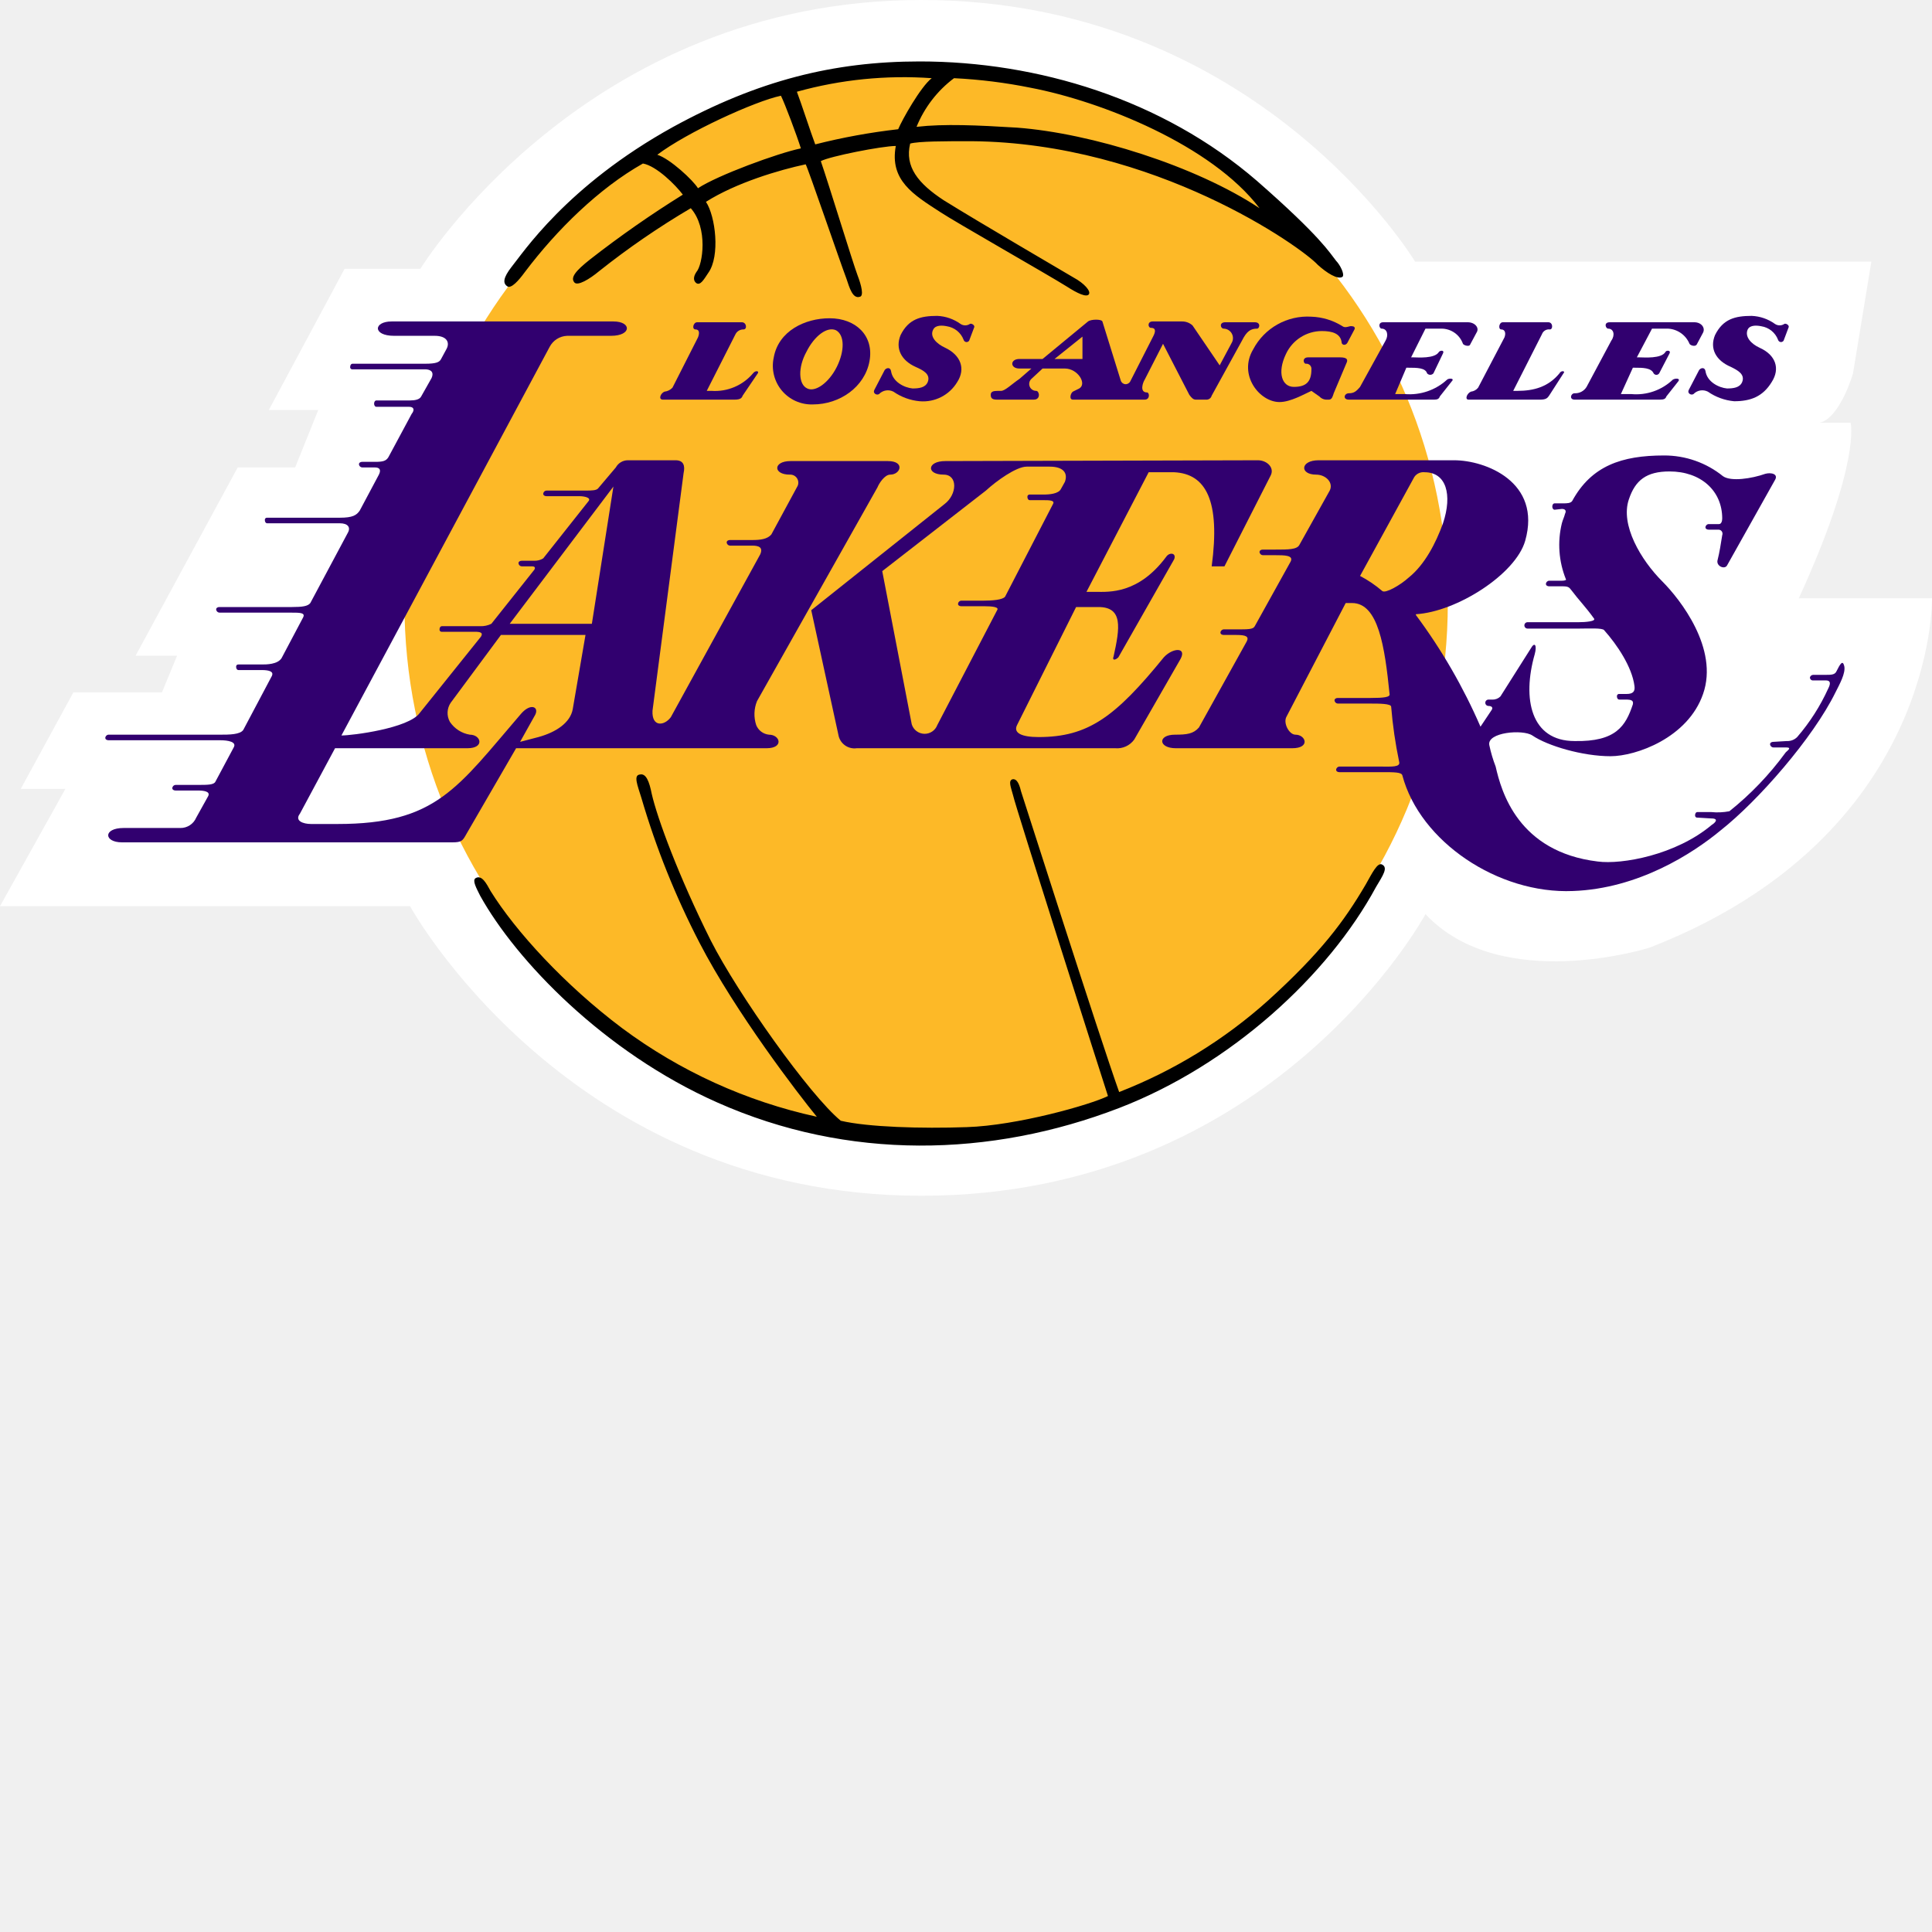
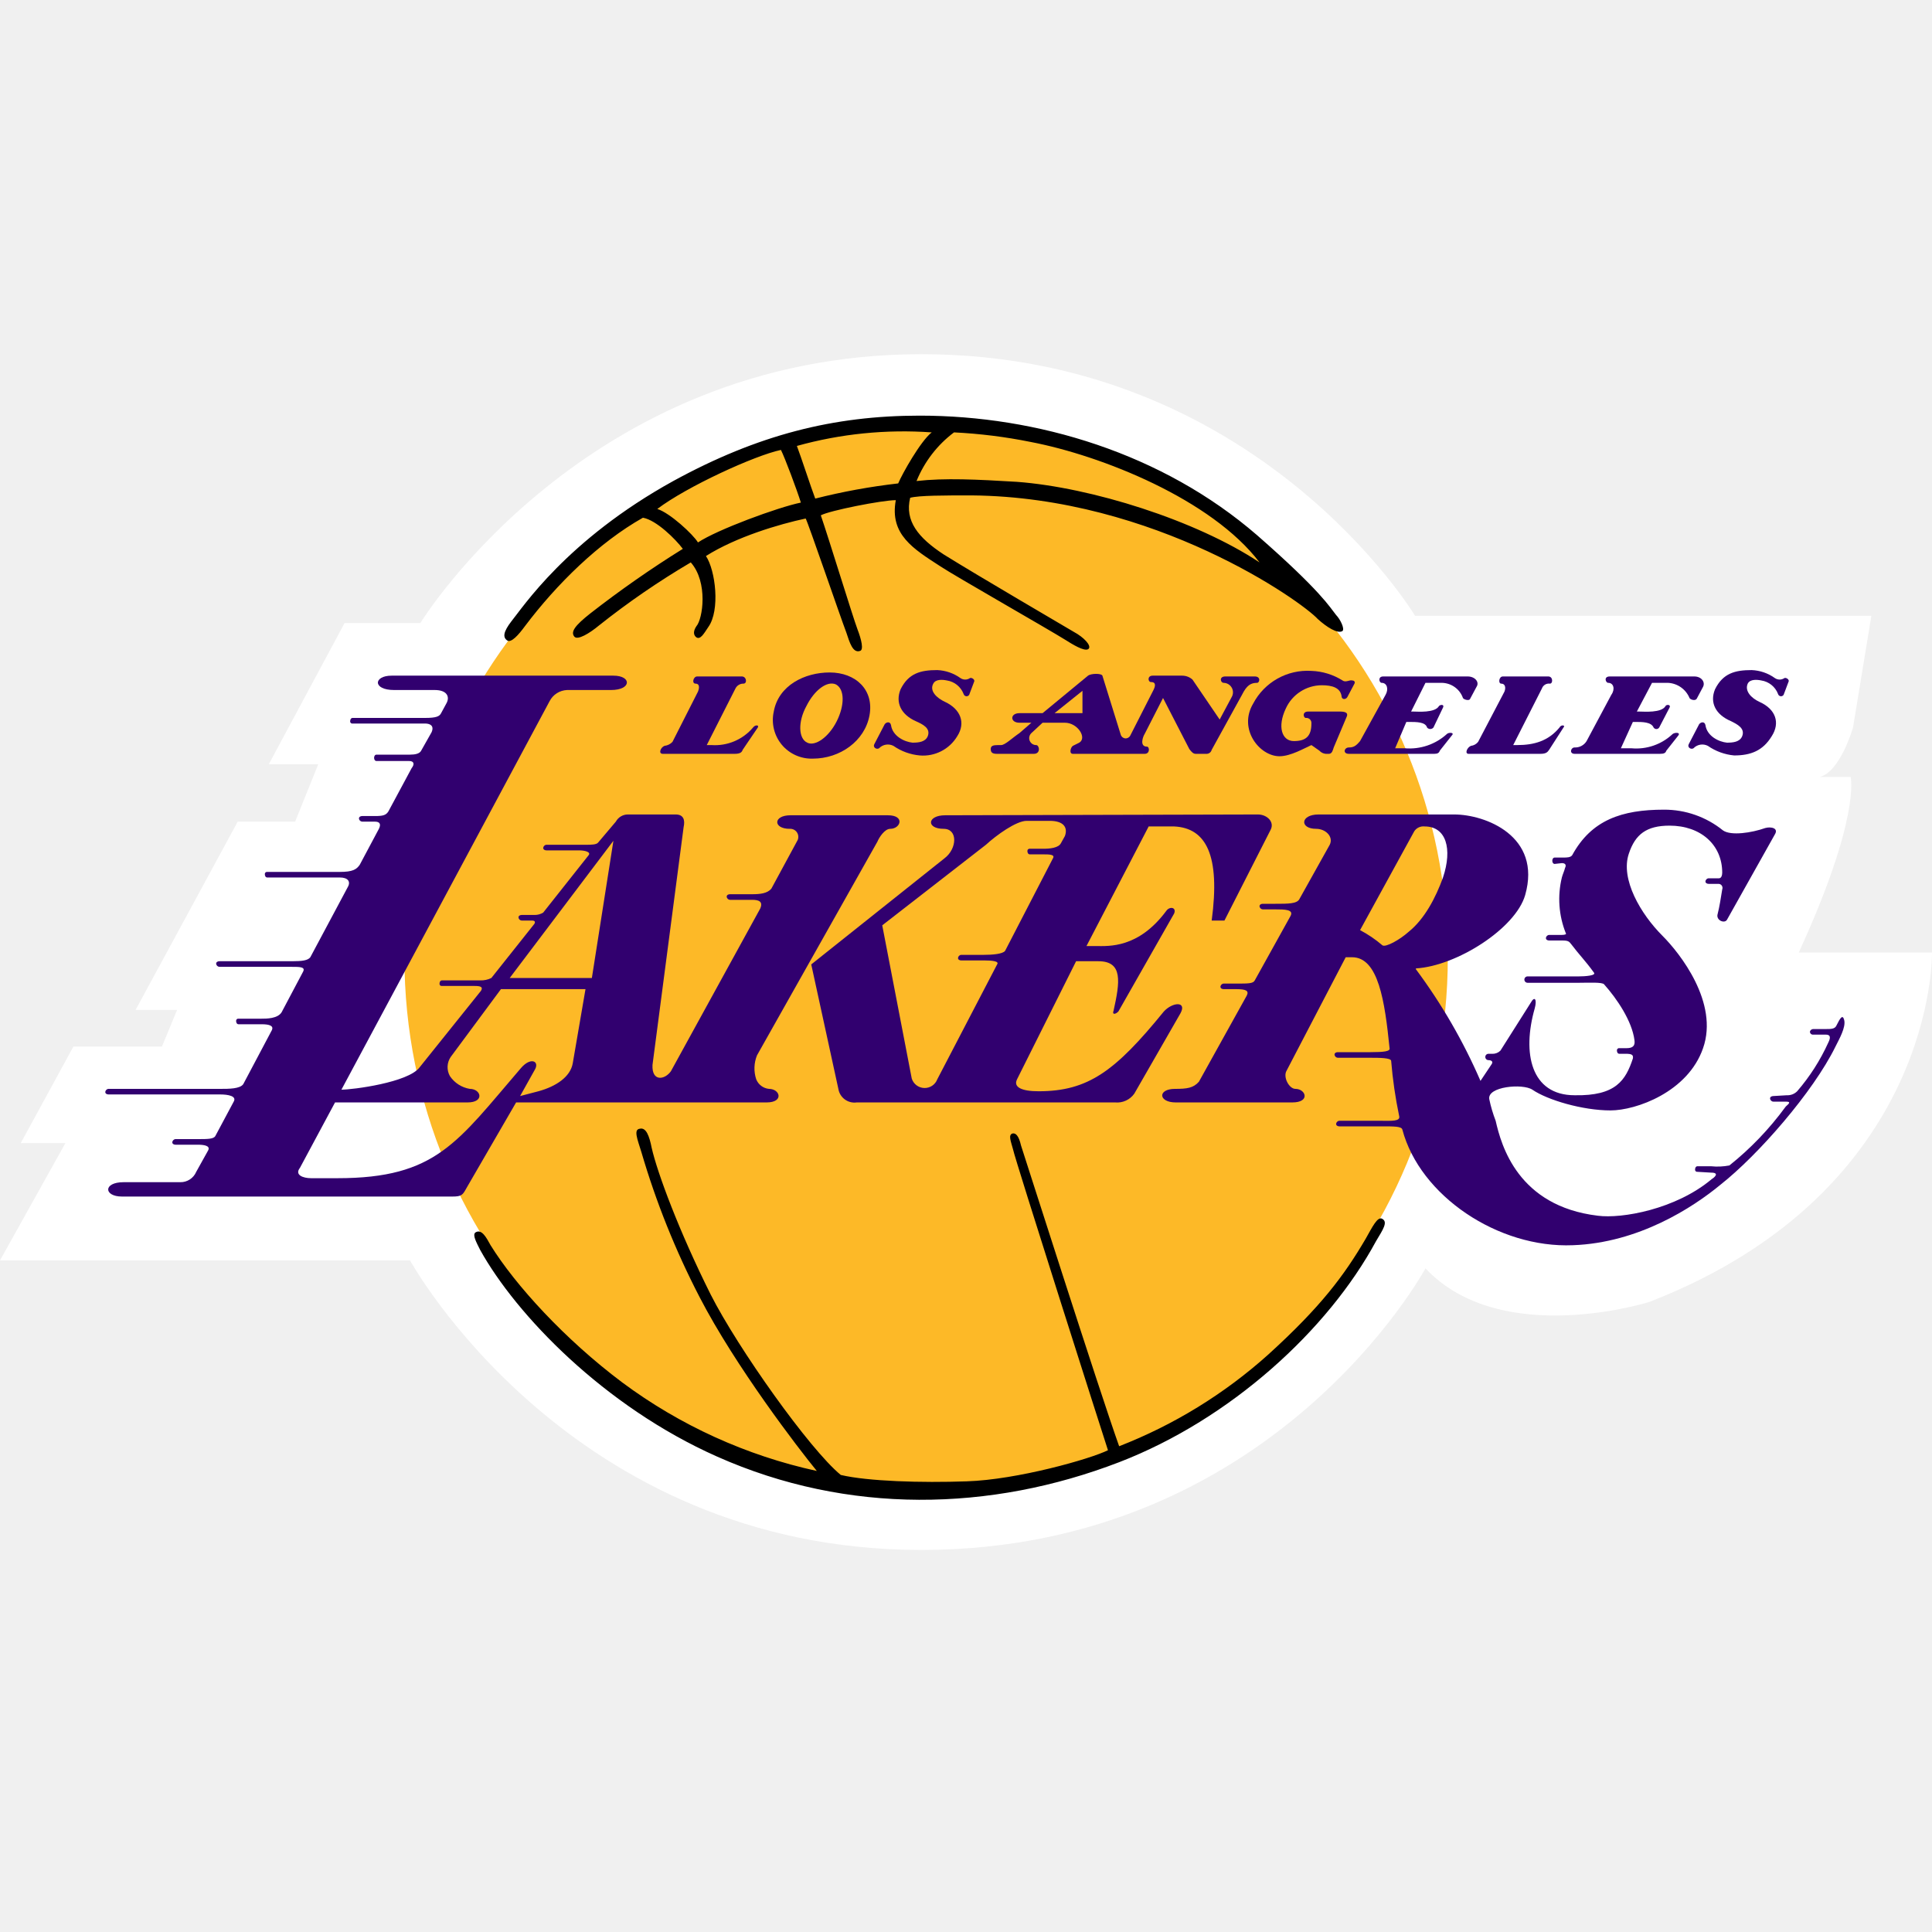
<svg xmlns="http://www.w3.org/2000/svg" width="60px" height="60px" viewBox="0 0 60 60" version="1.1">
  <g id="Page-1" stroke="none" stroke-width="1" fill="none" fill-rule="evenodd">
-     <g id="Los_Angeles_Lakers_logo" transform="translate(0, -0)" fill-rule="nonzero">
+     <g id="logo" transform="translate(0, 11)" fill-rule="nonzero">
      <path d="M13.055,8.348 C13.055,8.348 18.158,0 28.613,0 C39.067,0 43.947,8.125 43.947,8.125 L58.117,8.125 L57.547,11.594 C57.547,11.594 57.151,12.981 56.507,13.13 L57.473,13.13 C57.473,13.13 57.795,14.368 55.863,18.58 L60,18.58 C60,18.58 60.148,25.962 51.23,29.43 C51.23,29.43 46.623,30.892 44.269,28.39 C44.269,28.39 39.562,37.135 28.613,37.135 C17.663,37.135 12.733,28.142 12.733,28.142 L0,28.142 L2.031,24.5 L0.644,24.5 L2.279,21.503 L5.029,21.503 L5.5,20.363 L4.211,20.363 L7.382,14.517 L9.166,14.517 L9.884,12.733 L8.348,12.733 L10.702,8.348 L13.055,8.348 Z" id="Path" fill="#FFFFFF" />
      <path d="M28.761,35.177 C37.704,35.177 44.963,27.82 44.963,18.728 C44.963,9.661 37.704,2.304 28.761,2.304 C19.818,2.304 12.56,9.661 12.56,18.728 C12.56,27.82 19.818,35.177 28.761,35.177 Z" id="Path" fill="#FDB927" />
      <path d="M30.545,18.654 L29.851,18.654 C29.798,18.658 29.756,18.7 29.752,18.753 C29.752,18.803 29.802,18.827 29.851,18.827 L30.57,18.827 C30.817,18.827 31.04,18.852 30.966,18.951 L29.108,22.519 C29.045,22.686 28.882,22.795 28.703,22.789 C28.524,22.783 28.368,22.665 28.315,22.494 L27.399,17.737 L30.619,15.235 C30.941,14.938 31.561,14.492 31.883,14.492 L32.601,14.492 C33.022,14.492 33.171,14.69 33.072,14.963 L32.948,15.186 C32.874,15.334 32.601,15.359 32.403,15.359 L31.982,15.359 C31.961,15.356 31.941,15.363 31.926,15.378 C31.911,15.392 31.905,15.413 31.907,15.433 C31.907,15.483 31.932,15.533 31.982,15.533 L32.403,15.533 C32.576,15.533 32.774,15.533 32.7,15.656 L31.214,18.53 C31.139,18.629 30.817,18.654 30.545,18.654 Z M36.144,20.413 C34.632,22.271 33.79,22.89 32.254,22.89 C31.734,22.89 31.462,22.766 31.585,22.519 L33.419,18.852 L34.112,18.852 C34.88,18.852 34.781,19.496 34.583,20.388 C34.533,20.512 34.632,20.512 34.732,20.413 L36.466,17.366 C36.54,17.168 36.317,17.143 36.218,17.291 C35.351,18.456 34.434,18.381 34.038,18.381 L33.741,18.381 L35.673,14.666 L36.466,14.666 C37.457,14.715 37.902,15.557 37.63,17.589 L38.026,17.589 L39.463,14.765 C39.587,14.517 39.339,14.294 39.067,14.294 L29.356,14.319 C28.786,14.319 28.761,14.74 29.306,14.74 C29.752,14.74 29.727,15.359 29.331,15.656 L25.194,18.951 L26.036,22.816 C26.08,23.088 26.333,23.275 26.606,23.237 L34.632,23.237 C34.865,23.259 35.092,23.155 35.227,22.964 L36.664,20.462 C36.862,20.091 36.416,20.116 36.144,20.413 Z" id="Shape" fill="#31006F" />
      <path d="M18.381,19.372 L15.83,19.372 L19.05,15.111 L18.381,19.372 Z M17.787,22.023 C17.713,22.444 17.267,22.741 16.722,22.89 L16.152,23.039 L16.623,22.196 C16.746,21.949 16.474,21.825 16.177,22.172 C14.195,24.476 13.551,25.59 10.479,25.59 L9.661,25.59 C9.414,25.59 9.141,25.491 9.315,25.268 L10.405,23.237 L14.517,23.237 C15.062,23.237 14.938,22.816 14.591,22.816 C14.339,22.775 14.115,22.631 13.972,22.419 C13.867,22.232 13.877,22.002 13.997,21.825 L15.557,19.719 L18.183,19.719 L17.787,22.023 Z M23.881,22.816 C23.704,22.799 23.551,22.684 23.485,22.519 C23.404,22.276 23.413,22.012 23.509,21.775 L27.25,15.136 C27.3,15.012 27.473,14.74 27.647,14.74 C27.969,14.74 28.117,14.319 27.572,14.319 L24.55,14.319 C24.005,14.319 24.005,14.74 24.525,14.74 C24.612,14.734 24.695,14.773 24.746,14.844 C24.796,14.915 24.807,15.007 24.773,15.087 L23.955,16.598 C23.831,16.746 23.609,16.771 23.361,16.771 L22.667,16.771 C22.618,16.771 22.568,16.796 22.568,16.846 C22.572,16.899 22.614,16.941 22.667,16.945 L23.361,16.945 C23.559,16.945 23.708,16.994 23.609,17.217 L20.834,22.271 C20.636,22.543 20.239,22.593 20.264,22.073 L21.23,14.69 C21.28,14.467 21.23,14.294 20.983,14.294 L19.496,14.294 C19.341,14.295 19.199,14.381 19.125,14.517 L18.58,15.161 C18.53,15.235 18.357,15.235 18.208,15.235 L16.969,15.235 C16.916,15.239 16.874,15.281 16.87,15.334 C16.87,15.384 16.92,15.409 16.969,15.409 L17.985,15.409 C18.158,15.409 18.357,15.458 18.282,15.557 L16.87,17.341 C16.789,17.391 16.694,17.417 16.598,17.415 L16.201,17.415 C16.152,17.415 16.102,17.44 16.102,17.49 C16.106,17.543 16.148,17.585 16.201,17.589 L16.523,17.589 C16.623,17.589 16.623,17.638 16.598,17.688 L15.26,19.372 C15.152,19.426 15.033,19.451 14.913,19.447 L13.724,19.447 C13.675,19.447 13.65,19.496 13.65,19.546 C13.647,19.566 13.654,19.587 13.668,19.602 C13.683,19.616 13.704,19.623 13.724,19.62 L14.74,19.62 C14.913,19.62 15.012,19.645 14.938,19.769 L13.031,22.147 C12.684,22.618 10.95,22.841 10.603,22.841 L17.068,10.776 C17.174,10.57 17.382,10.438 17.613,10.429 L18.976,10.429 C19.62,10.429 19.62,9.983 19.05,9.983 L12.163,9.983 C11.594,9.983 11.569,10.429 12.238,10.429 L13.501,10.429 C13.873,10.429 13.972,10.628 13.873,10.826 L13.699,11.148 C13.65,11.247 13.551,11.296 13.204,11.296 L10.95,11.296 C10.9,11.296 10.875,11.346 10.875,11.396 C10.872,11.416 10.879,11.437 10.894,11.451 C10.908,11.466 10.929,11.473 10.95,11.47 L13.204,11.47 C13.328,11.47 13.501,11.519 13.402,11.742 L13.08,12.312 C13.031,12.411 12.882,12.436 12.733,12.436 L11.693,12.436 C11.643,12.436 11.618,12.486 11.618,12.535 C11.618,12.585 11.643,12.634 11.693,12.634 L12.708,12.634 C12.857,12.634 12.882,12.733 12.783,12.857 L12.064,14.195 C11.99,14.319 11.891,14.343 11.643,14.343 L11.247,14.343 C11.197,14.343 11.148,14.368 11.148,14.418 C11.151,14.471 11.194,14.513 11.247,14.517 L11.643,14.517 C11.792,14.517 11.841,14.591 11.767,14.74 L11.173,15.855 C11.073,16.003 10.95,16.078 10.553,16.078 L8.299,16.078 C8.278,16.075 8.258,16.082 8.243,16.096 C8.229,16.111 8.222,16.131 8.225,16.152 C8.225,16.201 8.249,16.251 8.299,16.251 L10.553,16.251 C10.801,16.251 10.9,16.375 10.801,16.548 L9.637,18.728 C9.562,18.827 9.389,18.852 9.067,18.852 L6.813,18.852 C6.763,18.852 6.713,18.877 6.713,18.926 C6.717,18.98 6.759,19.022 6.813,19.026 L9.042,19.026 C9.315,19.026 9.488,19.026 9.414,19.174 L8.745,20.438 C8.621,20.636 8.274,20.636 8.125,20.636 L7.407,20.636 C7.387,20.633 7.366,20.64 7.351,20.654 C7.337,20.669 7.33,20.69 7.333,20.71 C7.333,20.76 7.358,20.809 7.407,20.809 L8.125,20.809 C8.373,20.809 8.497,20.859 8.448,20.983 L7.556,22.667 C7.457,22.816 7.11,22.816 6.837,22.816 L3.369,22.816 C3.316,22.819 3.274,22.862 3.27,22.915 C3.27,22.964 3.32,22.989 3.369,22.989 L6.837,22.989 C7.085,22.989 7.358,23.039 7.258,23.212 L6.689,24.277 C6.639,24.376 6.441,24.376 6.144,24.376 L5.45,24.376 C5.397,24.38 5.355,24.422 5.351,24.476 C5.351,24.525 5.4,24.55 5.45,24.55 L6.144,24.55 C6.317,24.55 6.54,24.575 6.466,24.723 L6.094,25.392 C6.01,25.59 5.814,25.718 5.599,25.714 L3.84,25.714 C3.196,25.714 3.22,26.16 3.79,26.16 L14.046,26.16 C14.343,26.16 14.368,26.111 14.492,25.888 L16.028,23.237 L23.807,23.237 C24.352,23.237 24.228,22.816 23.881,22.816 L23.881,22.816 Z" id="Shape" fill="#31006F" />
      <path d="M43.749,17.936 C43.476,18.183 43.03,18.431 42.931,18.357 C42.718,18.174 42.486,18.017 42.238,17.886 L43.922,14.814 C43.993,14.708 44.118,14.651 44.244,14.666 C44.913,14.666 45.111,15.359 44.814,16.251 C44.591,16.87 44.244,17.539 43.749,17.936 Z M57.275,20.685 C57.225,20.487 57.151,20.611 57.027,20.859 C56.978,20.958 56.854,20.958 56.705,20.958 L56.309,20.958 C56.264,20.96 56.224,20.989 56.21,21.032 C56.207,21.059 56.217,21.086 56.236,21.105 C56.255,21.124 56.282,21.134 56.309,21.131 L56.705,21.131 C56.854,21.131 56.854,21.23 56.779,21.379 C56.531,21.926 56.206,22.435 55.813,22.89 C55.728,22.975 55.611,23.02 55.491,23.014 L55.07,23.039 C55.021,23.039 54.971,23.064 54.971,23.113 C54.975,23.166 55.017,23.209 55.07,23.212 L55.466,23.212 C55.689,23.212 55.466,23.336 55.442,23.386 C54.946,24.063 54.363,24.671 53.708,25.194 C53.52,25.23 53.328,25.239 53.138,25.219 L52.717,25.219 C52.667,25.219 52.642,25.268 52.642,25.318 C52.639,25.338 52.646,25.359 52.661,25.374 C52.676,25.388 52.696,25.395 52.717,25.392 L53.138,25.417 C53.435,25.417 53.212,25.59 53.163,25.615 C52.048,26.557 50.363,26.854 49.62,26.755 C47.143,26.457 46.623,24.575 46.449,23.807 C46.365,23.59 46.299,23.366 46.251,23.138 C46.177,22.741 47.291,22.642 47.589,22.841 C48.059,23.163 49.149,23.485 50.016,23.485 C50.809,23.485 52.419,22.915 52.89,21.552 C53.385,20.14 52.172,18.604 51.627,18.059 C50.958,17.391 50.314,16.301 50.586,15.508 C50.784,14.913 51.131,14.641 51.85,14.641 C52.816,14.641 53.485,15.235 53.485,16.102 C53.485,16.177 53.46,16.276 53.385,16.276 L53.063,16.276 C53.01,16.279 52.968,16.322 52.964,16.375 C52.964,16.424 53.014,16.449 53.063,16.449 L53.361,16.449 C53.404,16.446 53.446,16.466 53.471,16.501 C53.496,16.537 53.501,16.583 53.485,16.623 C53.435,16.92 53.41,17.118 53.336,17.415 C53.311,17.589 53.559,17.688 53.633,17.564 L55.12,14.913 C55.243,14.715 54.996,14.666 54.822,14.715 C54.401,14.864 53.757,14.963 53.509,14.789 C52.991,14.37 52.343,14.142 51.676,14.145 C50.363,14.145 49.422,14.467 48.827,15.557 C48.778,15.632 48.654,15.632 48.555,15.632 L48.282,15.632 C48.233,15.632 48.208,15.681 48.208,15.731 C48.208,15.78 48.233,15.83 48.282,15.83 L48.505,15.805 C48.604,15.805 48.654,15.855 48.604,15.954 C48.58,16.053 48.53,16.152 48.505,16.251 C48.364,16.828 48.408,17.434 48.629,17.985 C48.654,18.01 48.604,18.035 48.505,18.035 L48.109,18.035 C48.056,18.038 48.013,18.081 48.01,18.134 C48.01,18.183 48.059,18.208 48.109,18.208 L48.505,18.208 C48.703,18.208 48.728,18.233 48.803,18.332 C49.025,18.629 49.248,18.852 49.496,19.199 C49.595,19.298 49.224,19.323 49.025,19.323 L47.44,19.323 C47.385,19.323 47.341,19.367 47.341,19.422 C47.341,19.477 47.385,19.521 47.44,19.521 L49.05,19.521 C49.323,19.521 49.769,19.496 49.818,19.571 C50.215,20.016 50.685,20.71 50.76,21.305 C50.784,21.478 50.71,21.552 50.512,21.552 L50.289,21.552 C50.268,21.549 50.248,21.556 50.233,21.571 C50.219,21.586 50.212,21.606 50.215,21.627 C50.215,21.676 50.239,21.726 50.289,21.726 L50.487,21.726 C50.66,21.726 50.735,21.751 50.71,21.874 C50.487,22.543 50.19,23.039 48.902,23.014 C47.539,23.014 47.267,21.701 47.663,20.314 C47.737,20.041 47.663,19.917 47.539,20.14 L46.598,21.627 C46.533,21.693 46.443,21.729 46.35,21.726 L46.226,21.726 C46.191,21.726 46.158,21.745 46.14,21.775 C46.123,21.806 46.123,21.844 46.14,21.874 C46.158,21.905 46.191,21.924 46.226,21.924 C46.325,21.924 46.375,21.974 46.325,22.048 L45.978,22.568 C45.445,21.339 44.772,20.175 43.972,19.1 L43.972,19.075 C45.235,19.001 47.068,17.836 47.366,16.796 C47.886,14.963 46.127,14.294 45.161,14.294 L40.95,14.294 C40.38,14.294 40.355,14.74 40.875,14.74 C41.172,14.74 41.42,14.988 41.296,15.235 L40.355,16.92 C40.281,17.068 40.008,17.068 39.612,17.068 L39.215,17.068 C39.166,17.068 39.116,17.093 39.116,17.143 C39.12,17.196 39.162,17.238 39.215,17.242 L39.612,17.242 C39.884,17.242 40.182,17.242 40.082,17.44 L38.968,19.447 C38.918,19.546 38.77,19.546 38.398,19.546 L38.002,19.546 C37.948,19.549 37.906,19.592 37.902,19.645 C37.902,19.694 37.952,19.719 38.002,19.719 L38.398,19.719 C38.695,19.719 38.794,19.769 38.72,19.917 L37.234,22.593 C37.06,22.791 36.862,22.816 36.49,22.816 C35.945,22.816 35.97,23.237 36.515,23.237 L40.132,23.237 C40.702,23.237 40.553,22.816 40.231,22.816 C40.033,22.816 39.835,22.444 39.959,22.246 L41.792,18.728 L41.99,18.728 C42.807,18.728 43.006,20.091 43.154,21.552 C43.179,21.651 42.981,21.676 42.56,21.676 L41.544,21.676 C41.495,21.676 41.445,21.701 41.445,21.751 C41.449,21.804 41.491,21.846 41.544,21.85 L42.56,21.85 C42.832,21.85 43.204,21.85 43.204,21.949 C43.251,22.523 43.334,23.094 43.452,23.658 C43.501,23.831 43.204,23.807 42.907,23.807 L41.594,23.807 C41.54,23.81 41.498,23.853 41.495,23.906 C41.495,23.955 41.544,23.98 41.594,23.98 L42.907,23.98 C43.303,23.98 43.526,23.98 43.551,24.079 C44.096,26.135 46.523,27.77 48.852,27.671 C50.883,27.597 52.568,26.507 53.435,25.789 C54.599,24.872 56.309,22.915 57.002,21.503 C57.126,21.255 57.324,20.908 57.275,20.685 Z" id="Shape" fill="#31006F" />
      <path d="M23.386,11.594 C23.068,11.97 22.589,12.173 22.097,12.139 L21.949,12.139 L22.841,10.38 C22.888,10.287 22.984,10.229 23.088,10.231 C23.212,10.231 23.187,10.008 23.039,10.008 L21.651,10.008 C21.528,10.008 21.478,10.231 21.602,10.231 C21.726,10.231 21.726,10.355 21.676,10.479 L20.884,12.04 C20.819,12.109 20.731,12.153 20.636,12.163 C20.512,12.213 20.438,12.411 20.586,12.411 L22.816,12.411 C22.989,12.411 23.039,12.362 23.064,12.287 L23.534,11.594 C23.584,11.519 23.46,11.495 23.386,11.594 Z" id="Path" fill="#31006F" />
      <path d="M30.124,10.058 C30.034,10.12 29.916,10.12 29.827,10.058 C29.616,9.907 29.367,9.821 29.108,9.81 C28.588,9.81 28.216,9.909 27.969,10.405 C27.795,10.826 27.993,11.197 28.439,11.396 C28.662,11.495 28.91,11.618 28.811,11.866 C28.737,12.04 28.538,12.064 28.34,12.064 C28.092,12.04 27.721,11.866 27.671,11.519 C27.647,11.396 27.523,11.42 27.473,11.495 L27.151,12.114 C27.101,12.213 27.225,12.287 27.3,12.238 C27.416,12.117 27.597,12.087 27.746,12.163 C27.988,12.332 28.269,12.434 28.563,12.461 C29.033,12.501 29.484,12.27 29.727,11.866 C30,11.445 29.827,11.024 29.356,10.801 C29.083,10.677 28.86,10.454 28.984,10.231 C29.059,10.083 29.282,10.107 29.405,10.132 C29.642,10.168 29.841,10.329 29.926,10.553 C29.936,10.589 29.967,10.616 30.004,10.622 C30.042,10.627 30.079,10.61 30.099,10.578 L30.248,10.182 C30.297,10.107 30.173,10.033 30.124,10.058 Z" id="Path" fill="#31006F" />
      <path d="M45.656,10.702 L45.855,10.33 C45.954,10.182 45.805,10.008 45.582,10.008 L42.956,10.008 C42.783,10.008 42.832,10.206 42.907,10.206 C43.08,10.206 43.13,10.405 43.03,10.578 L42.238,12.015 C42.114,12.163 42.04,12.213 41.891,12.213 C41.742,12.213 41.693,12.411 41.891,12.411 L44.542,12.411 C44.641,12.411 44.69,12.386 44.715,12.312 L45.087,11.841 C45.186,11.742 44.987,11.742 44.938,11.792 C44.582,12.118 44.106,12.28 43.625,12.238 L43.328,12.238 L43.675,11.42 L43.749,11.42 C43.997,11.42 44.269,11.42 44.319,11.594 C44.343,11.623 44.379,11.64 44.418,11.64 C44.456,11.64 44.492,11.623 44.517,11.594 L44.814,10.974 C44.864,10.875 44.74,10.875 44.69,10.925 C44.566,11.148 44.021,11.098 43.897,11.098 L43.823,11.098 L44.269,10.206 L44.765,10.206 C45.065,10.206 45.333,10.394 45.433,10.677 C45.458,10.727 45.632,10.776 45.656,10.702 Z" id="Path" fill="#31006F" />
      <path d="M32.75,11.148 L33.617,10.454 L33.617,11.148 L32.75,11.148 Z M38.968,10.008 L38.051,10.008 C37.853,10.008 37.902,10.206 38.002,10.206 C38.107,10.209 38.203,10.266 38.254,10.358 C38.305,10.45 38.303,10.562 38.249,10.652 L37.878,11.346 L37.035,10.107 C36.948,10.027 36.833,9.983 36.713,9.983 L35.797,9.983 C35.623,9.983 35.648,10.182 35.747,10.182 C35.921,10.182 35.871,10.33 35.822,10.429 L35.103,11.841 C35.074,11.901 35.012,11.936 34.946,11.931 C34.88,11.925 34.825,11.88 34.806,11.817 L34.236,9.983 C34.211,9.909 33.889,9.909 33.79,9.983 L32.378,11.148 L31.66,11.148 C31.511,11.148 31.437,11.222 31.437,11.296 C31.437,11.371 31.511,11.445 31.66,11.445 L32.031,11.445 L31.66,11.767 C31.437,11.916 31.214,12.139 31.09,12.139 L30.991,12.139 C30.842,12.139 30.768,12.163 30.768,12.263 C30.768,12.386 30.842,12.411 30.966,12.411 L32.106,12.411 C32.329,12.411 32.279,12.139 32.18,12.139 C32.091,12.14 32.011,12.086 31.978,12.004 C31.945,11.922 31.966,11.827 32.031,11.767 L32.378,11.445 L33.072,11.445 C33.468,11.445 33.765,11.916 33.518,12.064 L33.319,12.163 C33.245,12.213 33.196,12.411 33.319,12.411 L35.549,12.411 C35.722,12.411 35.698,12.188 35.623,12.188 C35.376,12.188 35.499,11.866 35.549,11.792 L36.119,10.677 L36.936,12.263 C37.011,12.362 37.06,12.411 37.135,12.411 L37.457,12.411 C37.537,12.418 37.61,12.365 37.63,12.287 L38.571,10.578 C38.72,10.281 38.844,10.206 39.042,10.206 C39.116,10.206 39.166,10.008 38.968,10.008 L38.968,10.008 Z" id="Shape" fill="#31006F" />
      <path d="M25.987,11.396 C25.739,11.891 25.318,12.188 25.07,12.064 C24.798,11.941 24.773,11.42 25.045,10.925 C25.293,10.429 25.689,10.132 25.962,10.256 C26.234,10.405 26.234,10.9 25.987,11.396 Z M25.764,9.884 C24.996,9.884 24.178,10.281 24.03,11.098 C23.949,11.461 24.041,11.841 24.278,12.127 C24.516,12.412 24.872,12.572 25.244,12.56 C26.086,12.56 26.854,12.015 27.002,11.222 C27.151,10.429 26.581,9.884 25.764,9.884 Z" id="Shape" fill="#31006F" />
      <path d="M41.618,11.098 L40.627,11.098 C40.429,11.098 40.479,11.296 40.553,11.296 C40.601,11.291 40.648,11.307 40.682,11.341 C40.716,11.375 40.732,11.422 40.727,11.47 C40.727,11.866 40.553,12.015 40.182,12.015 C39.81,12.015 39.661,11.569 39.934,10.999 C40.134,10.563 40.569,10.283 41.049,10.281 C41.371,10.281 41.643,10.355 41.668,10.652 C41.693,10.727 41.792,10.727 41.841,10.652 L42.064,10.231 C42.089,10.182 42.064,10.132 41.99,10.132 C41.916,10.107 41.792,10.206 41.693,10.132 C41.403,9.949 41.069,9.847 40.727,9.835 C39.976,9.788 39.268,10.185 38.918,10.851 C38.447,11.643 39.116,12.486 39.736,12.486 C40.082,12.486 40.504,12.238 40.727,12.139 L40.974,12.312 C41.026,12.369 41.096,12.404 41.172,12.411 L41.272,12.411 C41.371,12.411 41.395,12.287 41.42,12.213 L41.817,11.272 C41.866,11.173 41.841,11.098 41.618,11.098 Z" id="Path" fill="#31006F" />
      <path d="M55.417,10.058 C55.328,10.12 55.209,10.12 55.12,10.058 C54.91,9.907 54.66,9.821 54.401,9.81 C53.881,9.81 53.509,9.909 53.262,10.405 C53.088,10.826 53.286,11.197 53.757,11.396 C53.955,11.495 54.203,11.618 54.104,11.866 C54.03,12.04 53.831,12.064 53.633,12.064 C53.385,12.04 53.014,11.866 52.964,11.519 C52.94,11.396 52.816,11.42 52.766,11.495 L52.444,12.114 C52.395,12.213 52.518,12.287 52.593,12.238 C52.709,12.117 52.89,12.087 53.039,12.163 C53.281,12.332 53.563,12.434 53.856,12.461 C54.376,12.461 54.748,12.312 55.021,11.866 C55.293,11.445 55.144,11.024 54.649,10.801 C54.376,10.677 54.178,10.454 54.277,10.231 C54.352,10.083 54.575,10.107 54.698,10.132 C54.935,10.168 55.134,10.329 55.219,10.553 C55.229,10.589 55.26,10.616 55.297,10.622 C55.335,10.627 55.372,10.61 55.392,10.578 L55.541,10.182 C55.59,10.107 55.466,10.033 55.417,10.058 Z" id="Path" fill="#31006F" />
      <path d="M48.431,11.594 C48.084,12.015 47.638,12.139 47.118,12.139 L46.994,12.139 L47.886,10.38 C47.923,10.278 48.026,10.216 48.134,10.231 C48.233,10.231 48.233,10.008 48.084,10.008 L46.672,10.008 C46.548,10.008 46.523,10.231 46.623,10.231 C46.746,10.231 46.771,10.355 46.722,10.479 L45.904,12.04 C45.849,12.109 45.769,12.153 45.681,12.163 C45.557,12.213 45.483,12.411 45.607,12.411 L47.836,12.411 C48.01,12.411 48.059,12.362 48.109,12.287 L48.555,11.594 C48.629,11.519 48.48,11.495 48.431,11.594 Z" id="Path" fill="#31006F" />
      <path d="M51.8,10.206 C52.095,10.221 52.356,10.404 52.469,10.677 C52.494,10.727 52.642,10.776 52.692,10.702 L52.89,10.33 C52.964,10.182 52.84,10.008 52.618,10.008 L49.992,10.008 C49.793,10.008 49.868,10.206 49.942,10.206 C50.115,10.206 50.165,10.405 50.041,10.578 L49.273,12.015 C49.195,12.144 49.052,12.22 48.902,12.213 C48.778,12.213 48.728,12.411 48.902,12.411 L51.552,12.411 C51.676,12.411 51.726,12.386 51.75,12.312 L52.122,11.841 C52.196,11.742 52.023,11.742 51.949,11.792 C51.604,12.12 51.134,12.283 50.66,12.238 L50.338,12.238 L50.71,11.42 L50.784,11.42 C51.007,11.42 51.28,11.42 51.354,11.594 C51.373,11.623 51.406,11.641 51.441,11.641 C51.476,11.641 51.508,11.623 51.528,11.594 L51.85,10.974 C51.899,10.875 51.75,10.875 51.726,10.925 C51.602,11.148 51.057,11.098 50.908,11.098 L50.834,11.098 L51.305,10.206 L51.8,10.206 Z" id="Path" fill="#31006F" />
      <path d="M31.585,3.964 C30.347,3.889 29.331,3.84 28.464,3.939 C28.708,3.339 29.11,2.816 29.628,2.428 C30.427,2.467 31.222,2.566 32.007,2.725 C34.211,3.146 37.63,4.509 39.116,6.466 C37.135,5.153 33.889,4.137 31.585,3.964 Z M27.894,4.013 C27.026,4.112 26.165,4.269 25.318,4.484 C25.194,4.162 24.872,3.171 24.748,2.849 C26.109,2.47 27.525,2.328 28.935,2.428 C28.588,2.7 28.018,3.716 27.894,4.013 L27.894,4.013 Z M21.676,5.846 C21.528,5.599 20.809,4.93 20.413,4.806 C21.329,4.112 23.435,3.146 24.253,2.973 C24.376,3.22 24.748,4.211 24.872,4.608 C24.154,4.756 22.271,5.45 21.676,5.846 Z M41.495,8.101 C41.296,7.853 41.024,7.358 39.042,5.623 C36.094,3.072 32.205,1.908 28.563,1.908 C25.888,1.908 23.534,2.502 20.908,3.939 C17.589,5.772 16.226,7.878 15.879,8.299 C15.632,8.621 15.607,8.794 15.756,8.893 C15.879,8.968 16.102,8.72 16.301,8.448 C17.291,7.135 18.604,5.846 19.967,5.078 C20.388,5.153 20.983,5.747 21.206,6.045 C20.213,6.662 19.254,7.332 18.332,8.051 C17.861,8.423 17.713,8.621 17.836,8.77 C17.936,8.893 18.307,8.67 18.604,8.423 C19.507,7.705 20.459,7.051 21.453,6.466 C21.998,7.085 21.825,8.225 21.627,8.448 C21.528,8.596 21.528,8.72 21.627,8.794 C21.751,8.869 21.85,8.695 21.998,8.472 C22.37,7.952 22.221,6.713 21.924,6.268 C22.865,5.673 24.203,5.277 25.021,5.103 C25.095,5.227 26.086,8.125 26.284,8.646 C26.383,8.943 26.482,9.29 26.705,9.216 C26.829,9.191 26.755,8.869 26.631,8.547 C26.482,8.15 25.739,5.723 25.491,5.004 C25.764,4.855 27.399,4.533 27.82,4.533 C27.622,5.599 28.365,6.045 29.207,6.59 C29.653,6.887 32.527,8.522 33.121,8.893 C33.468,9.116 33.741,9.24 33.815,9.141 C33.889,9.042 33.666,8.794 33.344,8.621 C33.097,8.472 30.421,6.912 29.306,6.218 C28.514,5.698 28.092,5.178 28.266,4.459 C28.538,4.385 29.331,4.385 30.173,4.385 C35.871,4.434 40.429,7.68 40.925,8.225 C41.197,8.472 41.544,8.695 41.693,8.596 C41.767,8.522 41.618,8.225 41.495,8.101 L41.495,8.101 Z" id="Shape" fill="#000000" />
      <path d="M42.733,27.547 C42.956,27.176 43.105,26.953 42.931,26.854 C42.783,26.755 42.609,27.126 42.411,27.473 C41.742,28.613 41.024,29.579 39.389,31.065 C38.029,32.286 36.459,33.251 34.756,33.914 C34.137,32.18 31.784,24.798 31.709,24.575 C31.635,24.253 31.536,24.178 31.437,24.203 C31.313,24.253 31.387,24.426 31.462,24.699 C31.511,24.971 34.31,33.741 34.409,34.038 C33.864,34.31 31.585,34.955 30.025,35.004 C28.613,35.054 26.953,35.004 26.111,34.806 C25.144,34.013 22.915,30.867 22.073,29.207 C21.082,27.225 20.413,25.417 20.239,24.649 C20.165,24.277 20.066,24.005 19.868,24.054 C19.67,24.079 19.794,24.376 19.917,24.773 C20.373,26.331 20.979,27.841 21.726,29.282 C22.841,31.437 24.798,33.988 25.367,34.682 C23.18,34.205 21.119,33.268 19.323,31.932 C17.539,30.594 16.003,28.91 15.235,27.671 C15.111,27.448 14.963,27.151 14.765,27.275 C14.666,27.349 14.789,27.572 14.913,27.82 C16.028,29.827 18.753,32.675 22.271,34.236 C26.334,36.045 30.768,35.945 34.756,34.41 C38.225,33.072 41.247,30.297 42.733,27.547 Z" id="Path" fill="#000000" />
    </g>
  </g>
</svg>
